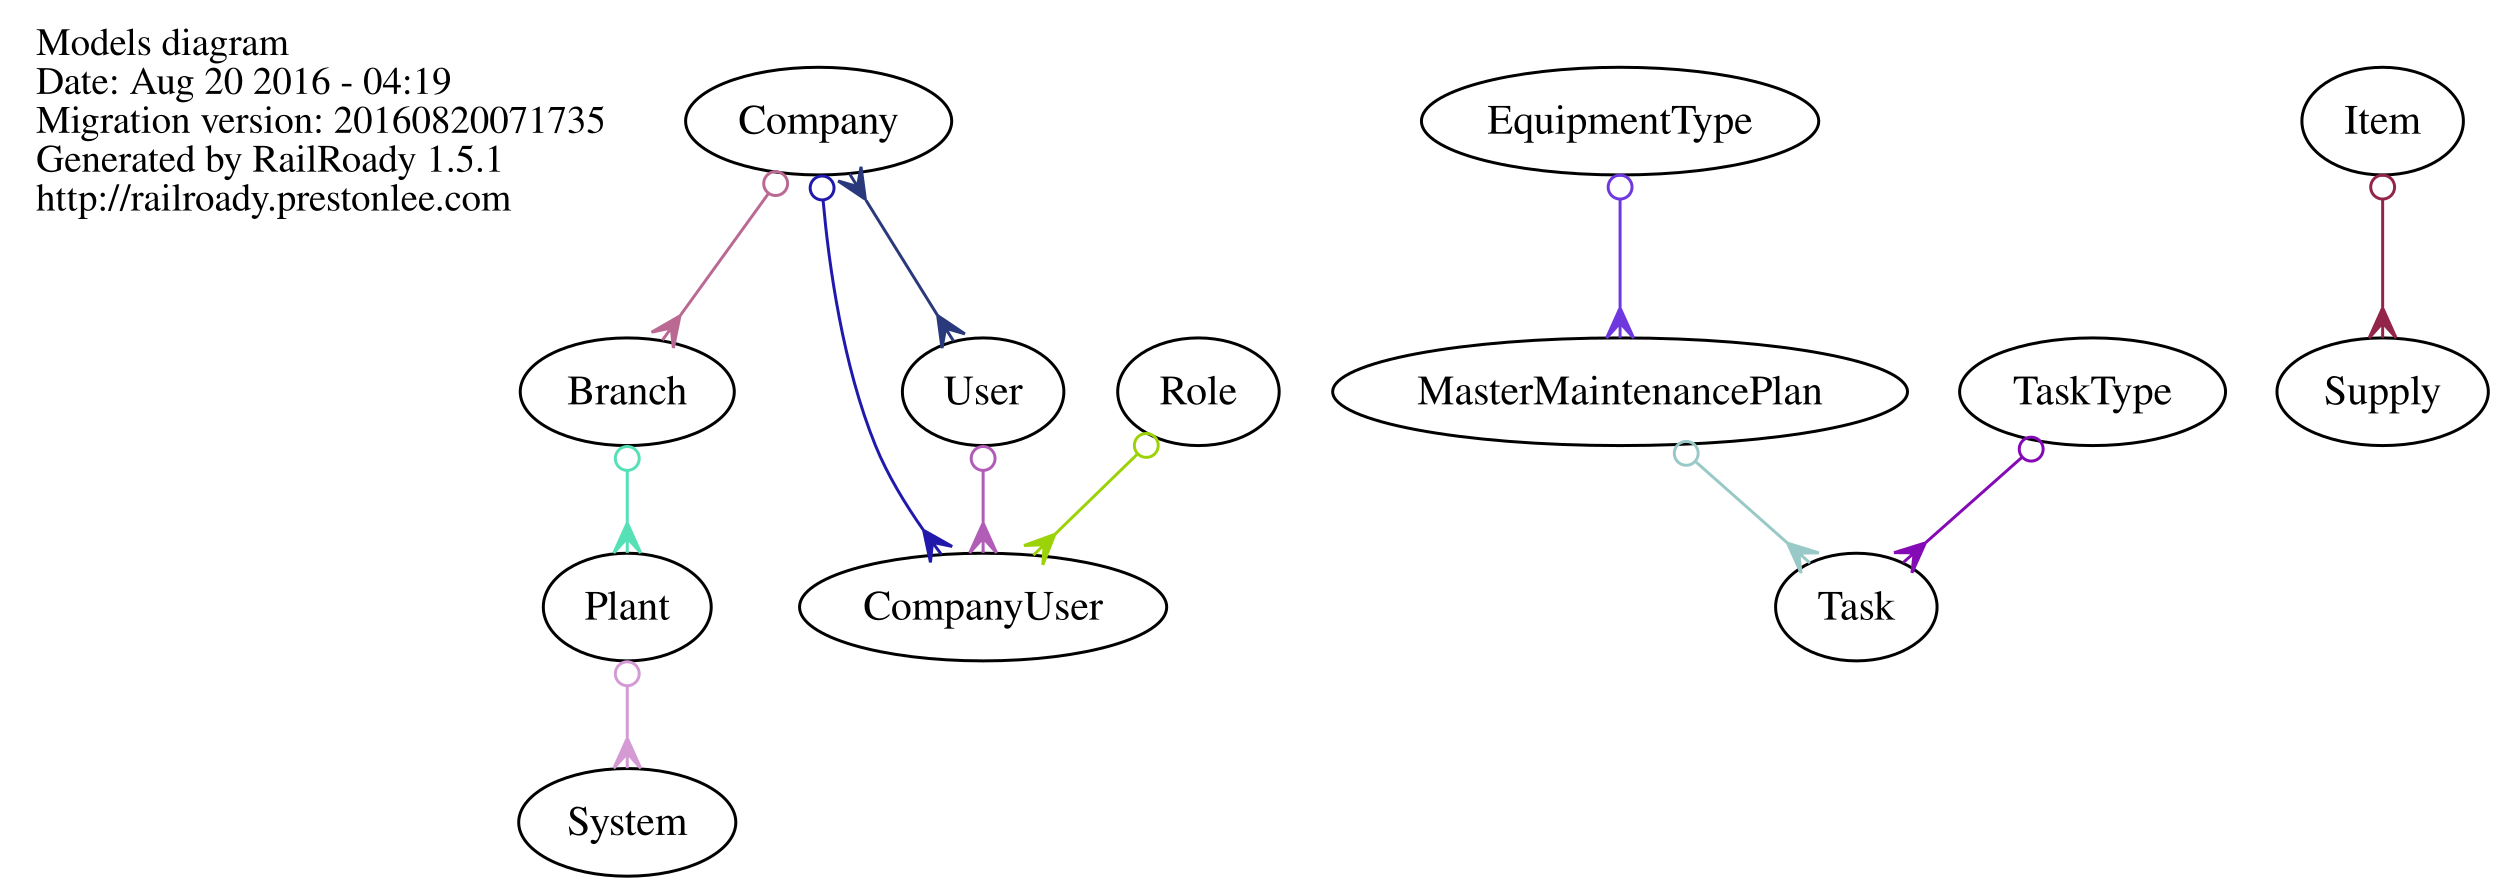
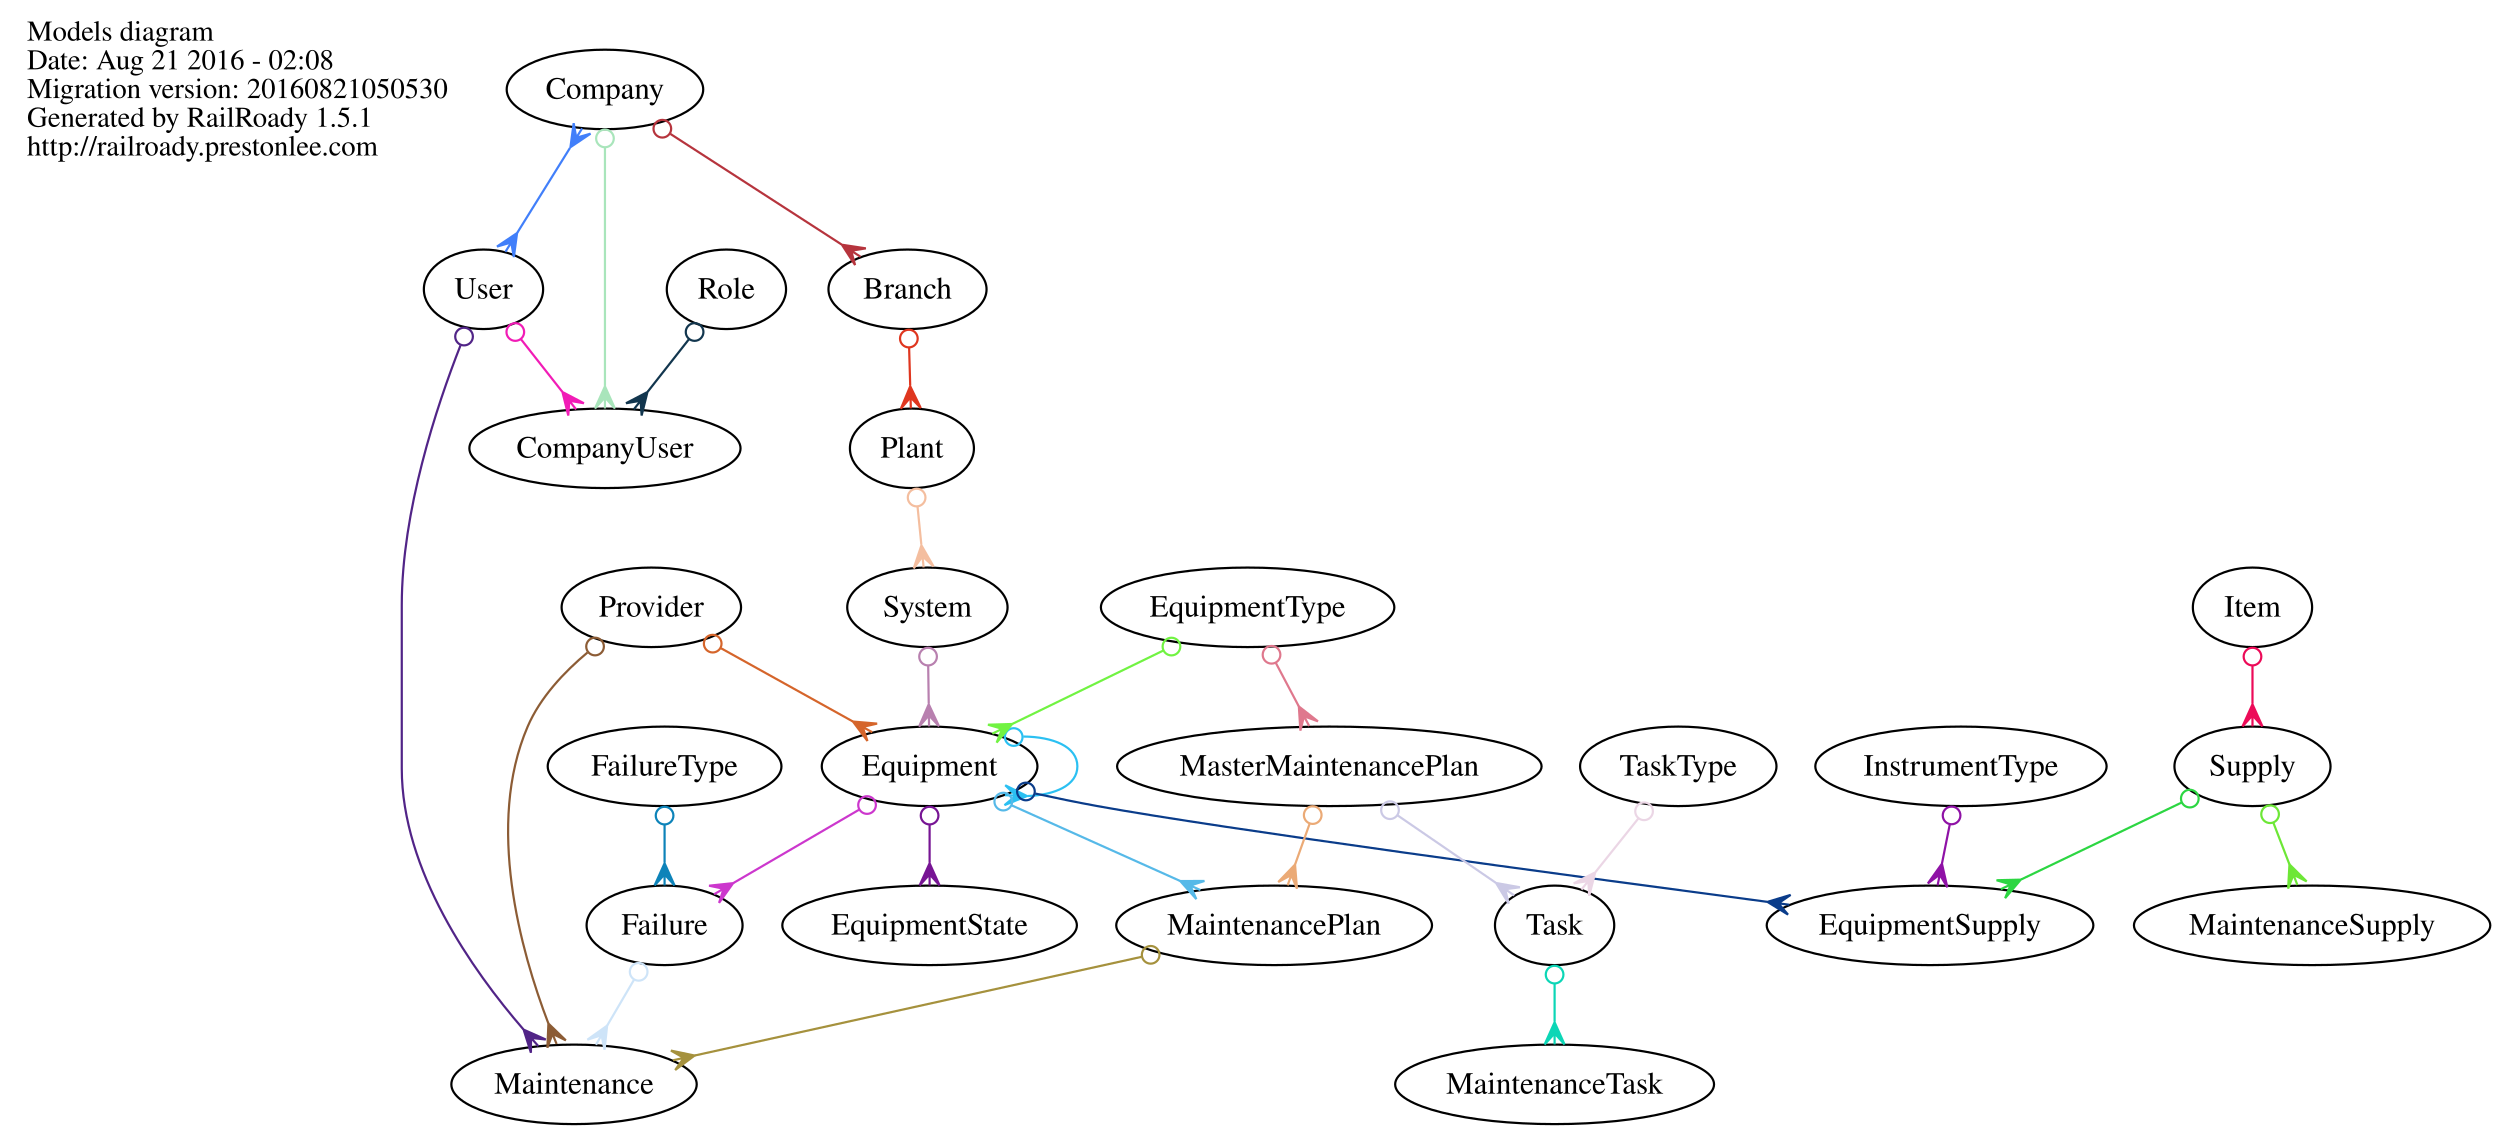
- <svg xmlns="http://www.w3.org/2000/svg" width="836pt" height="297pt" viewBox="0.00 0.00 835.86 297.00">
-   <g id="graph0" class="graph" transform="scale(1 1) rotate(0) translate(4 293)">
-     <polygon fill="none" stroke="none" points="-4,4 -4,-293 831.857,-293 831.857,4 -4,4" />
+ <svg xmlns="http://www.w3.org/2000/svg" width="1132pt" height="513pt" viewBox="0.00 0.00 1131.53 513.00">
+   <g id="graph0" class="graph" transform="scale(1 1) rotate(0) translate(4 509)">
+     <polygon fill="none" stroke="none" points="-4,4 -4,-509 1127.53,-509 1127.53,4 -4,4" />
    <g id="node1" class="node">
-       <text text-anchor="start" x="8" y="-274.6" font-family="Times,serif" font-size="13.00">Models diagram</text>
-       <text text-anchor="start" x="8" y="-261.6" font-family="Times,serif" font-size="13.00">Date: Aug 20 2016 - 04:19</text>
-       <text text-anchor="start" x="8" y="-248.6" font-family="Times,serif" font-size="13.00">Migration version: 20160820071735</text>
-       <text text-anchor="start" x="8" y="-235.6" font-family="Times,serif" font-size="13.00">Generated by RailRoady 1.5.1</text>
-       <text text-anchor="start" x="8" y="-222.6" font-family="Times,serif" font-size="13.00">http://railroady.prestonlee.com</text>
+       <text text-anchor="start" x="8" y="-490.6" font-family="Times,serif" font-size="13.00">Models diagram</text>
+       <text text-anchor="start" x="8" y="-477.6" font-family="Times,serif" font-size="13.00">Date: Aug 21 2016 - 02:08</text>
+       <text text-anchor="start" x="8" y="-464.6" font-family="Times,serif" font-size="13.00">Migration version: 20160821050530</text>
+       <text text-anchor="start" x="8" y="-451.6" font-family="Times,serif" font-size="13.00">Generated by RailRoady 1.5.1</text>
+       <text text-anchor="start" x="8" y="-438.6" font-family="Times,serif" font-size="13.00">http://railroady.prestonlee.com</text>
    </g>
    <g id="node2" class="node">
-       <ellipse fill="none" stroke="black" cx="205.688" cy="-162" rx="35.789" ry="18" />
-       <text text-anchor="middle" x="205.688" y="-157.8" font-family="Times,serif" font-size="14.00">Branch</text>
+       <ellipse fill="none" stroke="black" cx="406.688" cy="-378" rx="35.789" ry="18" />
+       <text text-anchor="middle" x="406.688" y="-373.8" font-family="Times,serif" font-size="14.00">Branch</text>
+     </g>
+     <g id="node17" class="node">
+       <ellipse fill="none" stroke="black" cx="408.688" cy="-306" rx="28.074" ry="18" />
+       <text text-anchor="middle" x="408.688" y="-301.8" font-family="Times,serif" font-size="14.00">Plant</text>
+     </g>
+     <g id="edge1" class="edge">
+       <path fill="none" stroke="#df361f" d="M407.412,-351.64C407.572,-346.063 407.741,-340.132 407.903,-334.476" />
+       <ellipse fill="none" stroke="#df361f" cx="407.296" cy="-355.698" rx="4" ry="4" />
+       <polygon fill="#df361f" stroke="#df361f" points="407.913,-334.1 412.697,-324.233 408.056,-329.102 408.199,-324.104 408.199,-324.104 408.199,-324.104 408.056,-329.102 403.701,-323.976 407.913,-334.1 407.913,-334.1" />
+     </g>
+     <g id="node3" class="node">
+       <ellipse fill="none" stroke="black" cx="269.688" cy="-468.5" rx="44.492" ry="18" />
+       <text text-anchor="middle" x="269.688" y="-464.3" font-family="Times,serif" font-size="14.00">Company</text>
+     </g>
+     <g id="edge4" class="edge">
+       <path fill="none" stroke="#b6343d" d="M299.309,-448.365C322.2,-433.578 353.752,-413.195 376.729,-398.353" />
+       <ellipse fill="none" stroke="#b6343d" cx="295.67" cy="-450.716" rx="4" ry="4" />
+       <polygon fill="#b6343d" stroke="#b6343d" points="376.985,-398.188 387.827,-396.541 381.185,-395.474 385.385,-392.761 385.385,-392.761 385.385,-392.761 381.185,-395.474 382.943,-388.981 376.985,-398.188 376.985,-398.188" />
+     </g>
+     <g id="node4" class="node">
+       <ellipse fill="none" stroke="black" cx="269.688" cy="-306" rx="61.389" ry="18" />
+       <text text-anchor="middle" x="269.688" y="-301.8" font-family="Times,serif" font-size="14.00">CompanyUser</text>
+     </g>
+     <g id="edge2" class="edge">
+       <path fill="none" stroke="#a9e5bb" d="M269.688,-442.079C269.688,-412.675 269.688,-364.455 269.688,-334.284" />
+       <ellipse fill="none" stroke="#a9e5bb" cx="269.688" cy="-446.324" rx="4" ry="4" />
+       <polygon fill="#a9e5bb" stroke="#a9e5bb" points="269.688,-334.053 274.188,-324.053 269.688,-329.053 269.688,-324.053 269.688,-324.053 269.688,-324.053 269.688,-329.053 265.188,-324.053 269.688,-334.053 269.688,-334.053" />
+     </g>
+     <g id="node24" class="node">
+       <ellipse fill="none" stroke="black" cx="214.688" cy="-378" rx="27" ry="18" />
+       <text text-anchor="middle" x="214.688" y="-373.8" font-family="Times,serif" font-size="14.00">User</text>
+     </g>
+     <g id="edge3" class="edge">
+       <path fill="none" stroke="#417ffa" d="M253.817,-441.962C246.31,-429.883 237.386,-415.523 229.957,-403.57" />
+       <polygon fill="#417ffa" stroke="#417ffa" points="254.064,-442.36 255.521,-453.229 256.703,-446.607 259.343,-450.854 259.343,-450.854 259.343,-450.854 256.703,-446.607 263.165,-448.479 254.064,-442.36 254.064,-442.36" />
+       <polygon fill="#417ffa" stroke="#417ffa" points="229.894,-403.469 228.438,-392.6 227.255,-399.222 224.616,-394.975 224.616,-394.975 224.616,-394.975 227.255,-399.222 220.794,-397.351 229.894,-403.469 229.894,-403.469" />
+     </g>
+     <g id="node5" class="node">
+       <ellipse fill="none" stroke="black" cx="416.688" cy="-162" rx="48.827" ry="18" />
+       <text text-anchor="middle" x="416.688" y="-157.8" font-family="Times,serif" font-size="14.00">Equipment</text>
+     </g>
+     <g id="edge5" class="edge">
+       <path fill="none" stroke="#2bc0f2" d="M459.087,-175.497C472.756,-175.374 483.601,-170.875 483.601,-162 483.601,-153.539 473.746,-149.056 460.983,-148.548" />
+       <ellipse fill="none" stroke="#2bc0f2" cx="454.767" cy="-175.272" rx="4" ry="4" />
+       <polygon fill="#2bc0f2" stroke="#2bc0f2" points="460.765,-148.557 450.602,-144.439 455.769,-148.746 450.772,-148.936 450.772,-148.936 450.772,-148.936 455.769,-148.746 450.943,-153.433 460.765,-148.557 460.765,-148.557" />
+     </g>
+     <g id="node6" class="node">
+       <ellipse fill="none" stroke="black" cx="416.688" cy="-90" rx="66.692" ry="18" />
+       <text text-anchor="middle" x="416.688" y="-85.8" font-family="Times,serif" font-size="14.00">EquipmentState</text>
+     </g>
+     <g id="edge7" class="edge">
+       <path fill="none" stroke="#771594" d="M416.688,-135.64C416.688,-130.063 416.688,-124.132 416.688,-118.476" />
+       <ellipse fill="none" stroke="#771594" cx="416.688" cy="-139.697" rx="4" ry="4" />
+       <polygon fill="#771594" stroke="#771594" points="416.688,-118.104 421.188,-108.104 416.688,-113.104 416.688,-108.104 416.688,-108.104 416.688,-108.104 416.688,-113.104 412.188,-108.104 416.688,-118.104 416.688,-118.104" />
+     </g>
+     <g id="node7" class="node">
+       <ellipse fill="none" stroke="black" cx="869.688" cy="-90" rx="73.952" ry="18" />
+       <text text-anchor="middle" x="869.688" y="-85.8" font-family="Times,serif" font-size="14.00">EquipmentSupply</text>
+     </g>
+     <g id="edge6" class="edge">
+       <path fill="none" stroke="#0a3c8a" d="M464.474,-149.696C473.804,-147.664 483.531,-145.665 492.688,-144 549.256,-133.714 703.057,-112.93 795.805,-100.668" />
+       <ellipse fill="none" stroke="#0a3c8a" cx="460.308" cy="-150.619" rx="4" ry="4" />
+       <polygon fill="#0a3c8a" stroke="#0a3c8a" points="796.056,-100.635 806.559,-103.787 801.013,-99.981 805.97,-99.326 805.97,-99.326 805.97,-99.326 801.013,-99.981 805.381,-94.865 796.056,-100.635 796.056,-100.635" />
+     </g>
+     <g id="node9" class="node">
+       <ellipse fill="none" stroke="black" cx="296.688" cy="-90" rx="35.313" ry="18" />
+       <text text-anchor="middle" x="296.688" y="-85.8" font-family="Times,serif" font-size="14.00">Failure</text>
+     </g>
+     <g id="edge8" class="edge">
+       <path fill="none" stroke="#cc37cd" d="M384.761,-142.376C367.126,-132.089 345.314,-119.365 327.808,-109.154" />
+       <ellipse fill="none" stroke="#cc37cd" cx="388.369" cy="-144.48" rx="4" ry="4" />
+       <polygon fill="#cc37cd" stroke="#cc37cd" points="327.729,-109.108 321.359,-100.182 323.411,-106.588 319.092,-104.069 319.092,-104.069 319.092,-104.069 323.411,-106.588 316.824,-107.956 327.729,-109.108 327.729,-109.108" />
+     </g>
+     <g id="node13" class="node">
+       <ellipse fill="none" stroke="black" cx="572.688" cy="-90" rx="71.495" ry="18" />
+       <text text-anchor="middle" x="572.688" y="-85.8" font-family="Times,serif" font-size="14.00">MaintenancePlan</text>
+     </g>
+     <g id="edge9" class="edge">
+       <path fill="none" stroke="#56b9e8" d="M453.826,-144.335C476.756,-134.046 506.25,-120.812 530.122,-110.1" />
+       <ellipse fill="none" stroke="#56b9e8" cx="450.047" cy="-146.031" rx="4" ry="4" />
+       <polygon fill="#56b9e8" stroke="#56b9e8" points="530.179,-110.074 541.145,-110.086 534.741,-108.028 539.303,-105.981 539.303,-105.981 539.303,-105.981 534.741,-108.028 537.46,-101.875 530.179,-110.074 530.179,-110.074" />
    </g>
    <g id="node8" class="node">
-       <ellipse fill="none" stroke="black" cx="205.688" cy="-90" rx="28.074" ry="18" />
-       <text text-anchor="middle" x="205.688" y="-85.8" font-family="Times,serif" font-size="14.00">Plant</text>
-     </g>
-     <g id="edge1" class="edge">
-       <path fill="none" stroke="#55e0b6" d="M205.688,-135.64C205.688,-130.063 205.688,-124.132 205.688,-118.476" />
-       <ellipse fill="none" stroke="#55e0b6" cx="205.688" cy="-139.697" rx="4" ry="4" />
-       <polygon fill="#55e0b6" stroke="#55e0b6" points="205.688,-118.104 210.188,-108.104 205.688,-113.104 205.688,-108.104 205.688,-108.104 205.688,-108.104 205.688,-113.104 201.188,-108.104 205.688,-118.104 205.688,-118.104" />
-     </g>
-     <g id="node3" class="node">
-       <ellipse fill="none" stroke="black" cx="269.688" cy="-252.5" rx="44.492" ry="18" />
-       <text text-anchor="middle" x="269.688" y="-248.3" font-family="Times,serif" font-size="14.00">Company</text>
-     </g>
-     <g id="edge4" class="edge">
-       <path fill="none" stroke="#ba6a92" d="M252.785,-228.127C243.741,-215.621 232.61,-200.229 223.441,-187.549" />
-       <ellipse fill="none" stroke="#ba6a92" cx="255.306" cy="-231.613" rx="4" ry="4" />
-       <polygon fill="#ba6a92" stroke="#ba6a92" points="223.315,-187.376 221.102,-176.636 220.385,-183.324 217.455,-179.273 217.455,-179.273 217.455,-179.273 220.385,-183.324 213.809,-181.91 223.315,-187.376 223.315,-187.376" />
-     </g>
-     <g id="node4" class="node">
-       <ellipse fill="none" stroke="black" cx="324.688" cy="-90" rx="61.389" ry="18" />
-       <text text-anchor="middle" x="324.688" y="-85.8" font-family="Times,serif" font-size="14.00">CompanyUser</text>
-     </g>
-     <g id="edge2" class="edge">
-       <path fill="none" stroke="#2019ab" d="M271.16,-226.132C273.15,-203.807 277.811,-170.781 288.688,-144 292.664,-134.21 298.647,-124.387 304.599,-115.904" />
-       <ellipse fill="none" stroke="#2019ab" cx="270.839" cy="-230.141" rx="4" ry="4" />
-       <polygon fill="#2019ab" stroke="#2019ab" points="304.779,-115.66 314.33,-110.274 307.742,-111.633 310.706,-107.607 310.706,-107.607 310.706,-107.607 307.742,-111.633 307.082,-104.939 304.779,-115.66 304.779,-115.66" />
+       <ellipse fill="none" stroke="black" cx="560.688" cy="-234" rx="66.433" ry="18" />
+       <text text-anchor="middle" x="560.688" y="-229.8" font-family="Times,serif" font-size="14.00">EquipmentType</text>
+     </g>
+     <g id="edge11" class="edge">
+       <path fill="none" stroke="#71f342" d="M522.483,-214.428C501.403,-204.181 475.324,-191.504 454.334,-181.3" />
+       <ellipse fill="none" stroke="#71f342" cx="526.199" cy="-216.234" rx="4" ry="4" />
+       <polygon fill="#71f342" stroke="#71f342" points="454.077,-181.176 447.051,-172.756 449.581,-178.99 445.084,-176.804 445.084,-176.804 445.084,-176.804 449.581,-178.99 443.116,-180.851 454.077,-181.176 454.077,-181.176" />
+     </g>
+     <g id="node16" class="node">
+       <ellipse fill="none" stroke="black" cx="597.688" cy="-162" rx="96.109" ry="18" />
+       <text text-anchor="middle" x="597.688" y="-157.8" font-family="Times,serif" font-size="14.00">MasterMaintenancePlan</text>
+     </g>
+     <g id="edge10" class="edge">
+       <path fill="none" stroke="#df788d" d="M573.465,-208.827C576.801,-202.515 580.413,-195.681 583.804,-189.266" />
+       <ellipse fill="none" stroke="#df788d" cx="571.514" cy="-212.519" rx="4" ry="4" />
+       <polygon fill="#df788d" stroke="#df788d" points="583.883,-189.116 592.535,-182.378 586.22,-184.696 588.557,-180.275 588.557,-180.275 588.557,-180.275 586.22,-184.696 584.578,-178.172 583.883,-189.116 583.883,-189.116" />
+     </g>
+     <g id="node25" class="node">
+       <ellipse fill="none" stroke="black" cx="255.688" cy="-18" rx="55.551" ry="18" />
+       <text text-anchor="middle" x="255.688" y="-13.8" font-family="Times,serif" font-size="14.00">Maintenance</text>
+     </g>
+     <g id="edge12" class="edge">
+       <path fill="none" stroke="#cee4f8" d="M282.833,-65.346C278.952,-58.719 274.713,-51.483 270.764,-44.74" />
+       <ellipse fill="none" stroke="#cee4f8" cx="284.95" cy="-68.959" rx="4" ry="4" />
+       <polygon fill="#cee4f8" stroke="#cee4f8" points="270.673,-44.585 269.502,-33.682 268.146,-40.271 265.619,-35.956 265.619,-35.956 265.619,-35.956 268.146,-40.271 261.736,-38.23 270.673,-44.585 270.673,-44.585" />
+     </g>
+     <g id="node10" class="node">
+       <ellipse fill="none" stroke="black" cx="296.688" cy="-162" rx="52.919" ry="18" />
+       <text text-anchor="middle" x="296.688" y="-157.8" font-family="Times,serif" font-size="14.00">FailureType</text>
+     </g>
+     <g id="edge13" class="edge">
+       <path fill="none" stroke="#0d83b9" d="M296.688,-135.64C296.688,-130.063 296.688,-124.132 296.688,-118.476" />
+       <ellipse fill="none" stroke="#0d83b9" cx="296.688" cy="-139.697" rx="4" ry="4" />
+       <polygon fill="#0d83b9" stroke="#0d83b9" points="296.688,-118.104 301.188,-108.104 296.688,-113.104 296.688,-108.104 296.688,-108.104 296.688,-108.104 296.688,-113.104 292.188,-108.104 296.688,-118.104 296.688,-118.104" />
+     </g>
+     <g id="node11" class="node">
+       <ellipse fill="none" stroke="black" cx="883.688" cy="-162" rx="65.949" ry="18" />
+       <text text-anchor="middle" x="883.688" y="-157.8" font-family="Times,serif" font-size="14.00">InstrumentType</text>
+     </g>
+     <g id="edge14" class="edge">
+       <path fill="none" stroke="#8f12a6" d="M878.616,-135.64C877.472,-129.92 876.253,-123.828 875.096,-118.042" />
+       <ellipse fill="none" stroke="#8f12a6" cx="879.443" cy="-139.774" rx="4" ry="4" />
+       <polygon fill="#8f12a6" stroke="#8f12a6" points="875.07,-117.91 877.521,-107.222 874.089,-113.007 873.109,-108.104 873.109,-108.104 873.109,-108.104 874.089,-113.007 868.696,-108.987 875.07,-117.91 875.07,-117.91" />
+     </g>
+     <g id="node12" class="node">
+       <ellipse fill="none" stroke="black" cx="1015.69" cy="-234" rx="27" ry="18" />
+       <text text-anchor="middle" x="1015.69" y="-229.8" font-family="Times,serif" font-size="14.00">Item</text>
+     </g>
+     <g id="node20" class="node">
+       <ellipse fill="none" stroke="black" cx="1015.69" cy="-162" rx="35.339" ry="18" />
+       <text text-anchor="middle" x="1015.69" y="-157.8" font-family="Times,serif" font-size="14.00">Supply</text>
+     </g>
+     <g id="edge15" class="edge">
+       <path fill="none" stroke="#ec0b58" d="M1015.69,-207.64C1015.69,-202.063 1015.69,-196.132 1015.69,-190.476" />
+       <ellipse fill="none" stroke="#ec0b58" cx="1015.69" cy="-211.697" rx="4" ry="4" />
+       <polygon fill="#ec0b58" stroke="#ec0b58" points="1015.69,-190.104 1020.19,-180.104 1015.69,-185.104 1015.69,-180.104 1015.69,-180.104 1015.69,-180.104 1015.69,-185.104 1011.19,-180.104 1015.69,-190.104 1015.69,-190.104" />
+     </g>
+     <g id="edge16" class="edge">
+       <path fill="none" stroke="#a5913d" d="M512.582,-75.727C454.306,-62.859 366.67,-43.507 310.323,-31.064" />
+       <ellipse fill="none" stroke="#a5913d" cx="516.791" cy="-76.657" rx="4" ry="4" />
+       <polygon fill="#a5913d" stroke="#a5913d" points="310.29,-31.057 301.495,-24.507 305.407,-29.979 300.525,-28.901 300.525,-28.901 300.525,-28.901 305.407,-29.979 299.554,-33.295 310.29,-31.057 310.29,-31.057" />
    </g>
    <g id="node14" class="node">
-       <ellipse fill="none" stroke="black" cx="324.688" cy="-162" rx="27" ry="18" />
-       <text text-anchor="middle" x="324.688" y="-157.8" font-family="Times,serif" font-size="14.00">User</text>
-     </g>
-     <g id="edge3" class="edge">
-       <path fill="none" stroke="#2a397b" d="M285.559,-225.962C293.065,-213.883 301.99,-199.523 309.418,-187.57" />
-       <polygon fill="#2a397b" stroke="#2a397b" points="285.311,-226.36 276.211,-232.479 282.672,-230.607 280.033,-234.854 280.033,-234.854 280.033,-234.854 282.672,-230.607 283.855,-237.229 285.311,-226.36 285.311,-226.36" />
-       <polygon fill="#2a397b" stroke="#2a397b" points="309.481,-187.469 318.582,-181.351 312.12,-183.222 314.76,-178.975 314.76,-178.975 314.76,-178.975 312.12,-183.222 310.937,-176.6 309.481,-187.469 309.481,-187.469" />
-     </g>
-     <g id="node5" class="node">
-       <ellipse fill="none" stroke="black" cx="537.688" cy="-252.5" rx="66.433" ry="18" />
-       <text text-anchor="middle" x="537.688" y="-248.3" font-family="Times,serif" font-size="14.00">EquipmentType</text>
-     </g>
-     <g id="node7" class="node">
-       <ellipse fill="none" stroke="black" cx="537.688" cy="-162" rx="96.109" ry="18" />
-       <text text-anchor="middle" x="537.688" y="-157.8" font-family="Times,serif" font-size="14.00">MasterMaintenancePlan</text>
-     </g>
-     <g id="edge5" class="edge">
-       <path fill="none" stroke="#6f38df" d="M537.688,-226.189C537.688,-214.971 537.688,-201.752 537.688,-190.311" />
-       <ellipse fill="none" stroke="#6f38df" cx="537.688" cy="-230.436" rx="4" ry="4" />
-       <polygon fill="#6f38df" stroke="#6f38df" points="537.688,-190.011 542.188,-180.011 537.688,-185.011 537.688,-180.011 537.688,-180.011 537.688,-180.011 537.688,-185.011 533.188,-180.011 537.688,-190.011 537.688,-190.011" />
-     </g>
-     <g id="node6" class="node">
-       <ellipse fill="none" stroke="black" cx="792.688" cy="-252.5" rx="27" ry="18" />
-       <text text-anchor="middle" x="792.688" y="-248.3" font-family="Times,serif" font-size="14.00">Item</text>
-     </g>
-     <g id="node10" class="node">
-       <ellipse fill="none" stroke="black" cx="792.688" cy="-162" rx="35.339" ry="18" />
-       <text text-anchor="middle" x="792.688" y="-157.8" font-family="Times,serif" font-size="14.00">Supply</text>
-     </g>
-     <g id="edge6" class="edge">
-       <path fill="none" stroke="#93244a" d="M792.688,-226.189C792.688,-214.971 792.688,-201.752 792.688,-190.311" />
-       <ellipse fill="none" stroke="#93244a" cx="792.688" cy="-230.436" rx="4" ry="4" />
-       <polygon fill="#93244a" stroke="#93244a" points="792.688,-190.011 797.188,-180.011 792.688,-185.011 792.688,-180.011 792.688,-180.011 792.688,-180.011 792.688,-185.011 788.188,-180.011 792.688,-190.011 792.688,-190.011" />
-     </g>
-     <g id="node12" class="node">
-       <ellipse fill="none" stroke="black" cx="616.688" cy="-90" rx="27" ry="18" />
-       <text text-anchor="middle" x="616.688" y="-85.8" font-family="Times,serif" font-size="14.00">Task</text>
-     </g>
-     <g id="edge7" class="edge">
-       <path fill="none" stroke="#99c9c6" d="M563.133,-138.454C572.92,-129.781 584.032,-119.936 593.586,-111.47" />
-       <ellipse fill="none" stroke="#99c9c6" cx="559.805" cy="-141.402" rx="4" ry="4" />
-       <polygon fill="#99c9c6" stroke="#99c9c6" points="593.698,-111.37 604.167,-108.106 597.441,-108.054 601.183,-104.738 601.183,-104.738 601.183,-104.738 597.441,-108.054 598.199,-101.37 593.698,-111.37 593.698,-111.37" />
-     </g>
-     <g id="node11" class="node">
-       <ellipse fill="none" stroke="black" cx="205.688" cy="-18" rx="36.299" ry="18" />
-       <text text-anchor="middle" x="205.688" y="-13.8" font-family="Times,serif" font-size="14.00">System</text>
-     </g>
-     <g id="edge8" class="edge">
-       <path fill="none" stroke="#d49ad3" d="M205.688,-63.64C205.688,-58.063 205.688,-52.132 205.688,-46.476" />
-       <ellipse fill="none" stroke="#d49ad3" cx="205.688" cy="-67.697" rx="4" ry="4" />
-       <polygon fill="#d49ad3" stroke="#d49ad3" points="205.688,-46.104 210.188,-36.104 205.688,-41.104 205.688,-36.104 205.688,-36.104 205.688,-36.104 205.688,-41.104 201.188,-36.104 205.688,-46.104 205.688,-46.104" />
-     </g>
-     <g id="node9" class="node">
-       <ellipse fill="none" stroke="black" cx="396.688" cy="-162" rx="27" ry="18" />
-       <text text-anchor="middle" x="396.688" y="-157.8" font-family="Times,serif" font-size="14.00">Role</text>
-     </g>
-     <g id="edge9" class="edge">
-       <path fill="none" stroke="#9cd308" d="M376.292,-141.171C367.704,-132.821 357.646,-123.043 348.703,-114.348" />
-       <ellipse fill="none" stroke="#9cd308" cx="379.249" cy="-144.046" rx="4" ry="4" />
-       <polygon fill="#9cd308" stroke="#9cd308" points="348.679,-114.325 344.646,-104.127 345.094,-110.839 341.509,-107.354 341.509,-107.354 341.509,-107.354 345.094,-110.839 338.372,-110.58 348.679,-114.325 348.679,-114.325" />
-     </g>
-     <g id="node13" class="node">
-       <ellipse fill="none" stroke="black" cx="695.688" cy="-162" rx="44.467" ry="18" />
-       <text text-anchor="middle" x="695.688" y="-157.8" font-family="Times,serif" font-size="14.00">TaskType</text>
-     </g>
-     <g id="edge10" class="edge">
-       <path fill="none" stroke="#840ab6" d="M672.086,-140.087C661.933,-131.091 650.098,-120.604 639.98,-111.639" />
-       <ellipse fill="none" stroke="#840ab6" cx="675.161" cy="-142.812" rx="4" ry="4" />
-       <polygon fill="#840ab6" stroke="#840ab6" points="639.783,-111.464 635.283,-101.464 636.041,-108.148 632.299,-104.832 632.299,-104.832 632.299,-104.832 636.041,-108.148 629.314,-108.2 639.783,-111.464 639.783,-111.464" />
-     </g>
-     <g id="edge11" class="edge">
-       <path fill="none" stroke="#b15db7" d="M324.688,-135.64C324.688,-130.063 324.688,-124.132 324.688,-118.476" />
-       <ellipse fill="none" stroke="#b15db7" cx="324.688" cy="-139.697" rx="4" ry="4" />
-       <polygon fill="#b15db7" stroke="#b15db7" points="324.688,-118.104 329.188,-108.104 324.688,-113.104 324.688,-108.104 324.688,-108.104 324.688,-108.104 324.688,-113.104 320.188,-108.104 324.688,-118.104 324.688,-118.104" />
+       <ellipse fill="none" stroke="black" cx="1042.69" cy="-90" rx="80.675" ry="18" />
+       <text text-anchor="middle" x="1042.69" y="-85.8" font-family="Times,serif" font-size="14.00">MaintenanceSupply</text>
+     </g>
+     <g id="node15" class="node">
+       <ellipse fill="none" stroke="black" cx="699.688" cy="-18" rx="72.196" ry="18" />
+       <text text-anchor="middle" x="699.688" y="-13.8" font-family="Times,serif" font-size="14.00">MaintenanceTask</text>
+     </g>
+     <g id="edge18" class="edge">
+       <path fill="none" stroke="#ebaa76" d="M588.73,-135.92C586.62,-130.01 584.362,-123.689 582.227,-117.71" />
+       <ellipse fill="none" stroke="#ebaa76" cx="590.163" cy="-139.93" rx="4" ry="4" />
+       <polygon fill="#ebaa76" stroke="#ebaa76" points="582.16,-117.522 583.034,-106.591 580.478,-112.813 578.796,-108.104 578.796,-108.104 578.796,-108.104 580.478,-112.813 574.559,-109.618 582.16,-117.522 582.16,-117.522" />
+     </g>
+     <g id="node22" class="node">
+       <ellipse fill="none" stroke="black" cx="699.688" cy="-90" rx="27" ry="18" />
+       <text text-anchor="middle" x="699.688" y="-85.8" font-family="Times,serif" font-size="14.00">Task</text>
+     </g>
+     <g id="edge17" class="edge">
+       <path fill="none" stroke="#cbc9e5" d="M628.522,-139.839C642.692,-130.114 659.339,-118.69 672.968,-109.337" />
+       <ellipse fill="none" stroke="#cbc9e5" cx="625.158" cy="-142.148" rx="4" ry="4" />
+       <polygon fill="#cbc9e5" stroke="#cbc9e5" points="673.187,-109.187 683.978,-107.239 677.309,-106.358 681.432,-103.528 681.432,-103.528 681.432,-103.528 677.309,-106.358 678.886,-99.818 673.187,-109.187 673.187,-109.187" />
+     </g>
+     <g id="node21" class="node">
+       <ellipse fill="none" stroke="black" cx="415.688" cy="-234" rx="36.299" ry="18" />
+       <text text-anchor="middle" x="415.688" y="-229.8" font-family="Times,serif" font-size="14.00">System</text>
+     </g>
+     <g id="edge19" class="edge">
+       <path fill="none" stroke="#f4be9f" d="M411.224,-279.64C411.781,-274.063 412.375,-268.132 412.94,-262.476" />
+       <ellipse fill="none" stroke="#f4be9f" cx="410.816" cy="-283.716" rx="4" ry="4" />
+       <polygon fill="#f4be9f" stroke="#f4be9f" points="412.982,-262.055 418.455,-252.552 413.48,-257.08 413.977,-252.104 413.977,-252.104 413.977,-252.104 413.48,-257.08 409.5,-251.657 412.982,-262.055 412.982,-262.055" />
+     </g>
+     <g id="node18" class="node">
+       <ellipse fill="none" stroke="black" cx="290.688" cy="-234" rx="40.625" ry="18" />
+       <text text-anchor="middle" x="290.688" y="-229.8" font-family="Times,serif" font-size="14.00">Provider</text>
+     </g>
+     <g id="edge20" class="edge">
+       <path fill="none" stroke="#d5652b" d="M322.172,-215.509C340.345,-205.413 363.23,-192.699 381.929,-182.31" />
+       <ellipse fill="none" stroke="#d5652b" cx="318.478" cy="-217.561" rx="4" ry="4" />
+       <polygon fill="#d5652b" stroke="#d5652b" points="381.992,-182.276 392.919,-181.353 386.362,-179.847 390.733,-177.419 390.733,-177.419 390.733,-177.419 386.362,-179.847 388.548,-173.485 381.992,-182.276 381.992,-182.276" />
+     </g>
+     <g id="edge21" class="edge">
+       <path fill="none" stroke="#8c5c35" d="M261.808,-213.57C251.194,-204.714 240.385,-193.237 234.688,-180 215.599,-135.653 231.455,-78.576 244.039,-45.656" />
+       <ellipse fill="none" stroke="#8c5c35" cx="265.206" cy="-216.257" rx="4" ry="4" />
+       <polygon fill="#8c5c35" stroke="#8c5c35" points="244.085,-45.541 251.976,-37.926 245.941,-40.898 247.797,-36.256 247.797,-36.256 247.797,-36.256 245.941,-40.898 243.619,-34.585 244.085,-45.541 244.085,-45.541" />
+     </g>
+     <g id="node19" class="node">
+       <ellipse fill="none" stroke="black" cx="324.688" cy="-378" rx="27" ry="18" />
+       <text text-anchor="middle" x="324.688" y="-373.8" font-family="Times,serif" font-size="14.00">Role</text>
+     </g>
+     <g id="edge22" class="edge">
+       <path fill="none" stroke="#12364e" d="M307.71,-355.392C301.807,-347.879 295.142,-339.396 289.06,-331.655" />
+       <ellipse fill="none" stroke="#12364e" cx="310.282" cy="-358.666" rx="4" ry="4" />
+       <polygon fill="#12364e" stroke="#12364e" points="288.931,-331.491 286.291,-320.848 285.842,-327.559 282.752,-323.628 282.752,-323.628 282.752,-323.628 285.842,-327.559 279.214,-326.408 288.931,-331.491 288.931,-331.491" />
+     </g>
+     <g id="edge23" class="edge">
+       <path fill="none" stroke="#2cd642" d="M983.683,-145.655C962.311,-135.408 934.003,-121.836 910.943,-110.78" />
+       <ellipse fill="none" stroke="#2cd642" cx="987.314" cy="-147.396" rx="4" ry="4" />
+       <polygon fill="#2cd642" stroke="#2cd642" points="910.759,-110.692 903.688,-102.311 906.251,-108.53 901.742,-106.369 901.742,-106.369 901.742,-106.369 906.251,-108.53 899.797,-110.426 910.759,-110.692 910.759,-110.692" />
+     </g>
+     <g id="edge24" class="edge">
+       <path fill="none" stroke="#6de736" d="M1025.12,-136.548C1027.48,-130.428 1030.02,-123.835 1032.42,-117.616" />
+       <ellipse fill="none" stroke="#6de736" cx="1023.66" cy="-140.323" rx="4" ry="4" />
+       <polygon fill="#6de736" stroke="#6de736" points="1032.43,-117.605 1040.22,-109.895 1034.23,-112.94 1036.02,-108.275 1036.02,-108.275 1036.02,-108.275 1034.23,-112.94 1031.83,-106.656 1032.43,-117.605 1032.43,-117.605" />
+     </g>
+     <g id="edge25" class="edge">
+       <path fill="none" stroke="#b880af" d="M416.05,-207.64C416.13,-202.063 416.214,-196.132 416.295,-190.476" />
+       <ellipse fill="none" stroke="#b880af" cx="415.992" cy="-211.697" rx="4" ry="4" />
+       <polygon fill="#b880af" stroke="#b880af" points="416.3,-190.103 420.943,-180.169 416.372,-185.104 416.443,-180.104 416.443,-180.104 416.443,-180.104 416.372,-185.104 411.944,-180.04 416.3,-190.103 416.3,-190.103" />
+     </g>
+     <g id="edge26" class="edge">
+       <path fill="none" stroke="#0cd6b6" d="M699.688,-63.64C699.688,-58.063 699.688,-52.132 699.688,-46.476" />
+       <ellipse fill="none" stroke="#0cd6b6" cx="699.688" cy="-67.697" rx="4" ry="4" />
+       <polygon fill="#0cd6b6" stroke="#0cd6b6" points="699.688,-46.104 704.188,-36.104 699.688,-41.104 699.688,-36.104 699.688,-36.104 699.688,-36.104 699.688,-41.104 695.188,-36.104 699.688,-46.104 699.688,-46.104" />
+     </g>
+     <g id="node23" class="node">
+       <ellipse fill="none" stroke="black" cx="755.688" cy="-162" rx="44.467" ry="18" />
+       <text text-anchor="middle" x="755.688" y="-157.8" font-family="Times,serif" font-size="14.00">TaskType</text>
+     </g>
+     <g id="edge27" class="edge">
+       <path fill="none" stroke="#ebd6e5" d="M737.656,-138.46C731.457,-130.711 724.508,-122.025 718.266,-114.222" />
+       <ellipse fill="none" stroke="#ebd6e5" cx="740.201" cy="-141.641" rx="4" ry="4" />
+       <polygon fill="#ebd6e5" stroke="#ebd6e5" points="718.086,-113.998 715.353,-103.378 714.962,-110.093 711.839,-106.189 711.839,-106.189 711.839,-106.189 714.962,-110.093 708.325,-109 718.086,-113.998 718.086,-113.998" />
+     </g>
+     <g id="edge28" class="edge">
+       <path fill="none" stroke="#f11cb6" d="M231.665,-355.392C237.568,-347.879 244.233,-339.396 250.316,-331.655" />
+       <ellipse fill="none" stroke="#f11cb6" cx="229.093" cy="-358.666" rx="4" ry="4" />
+       <polygon fill="#f11cb6" stroke="#f11cb6" points="250.445,-331.491 260.161,-326.408 253.534,-327.559 256.623,-323.628 256.623,-323.628 256.623,-323.628 253.534,-327.559 253.085,-320.848 250.445,-331.491 250.445,-331.491" />
+     </g>
+     <g id="edge29" class="edge">
+       <path fill="none" stroke="#512487" d="M204.294,-352.65C193.35,-324.759 177.688,-277.432 177.688,-235 177.688,-235 177.688,-235 177.688,-161 177.688,-114.863 209.711,-69.551 232.72,-42.949" />
+       <ellipse fill="none" stroke="#512487" cx="205.885" cy="-356.607" rx="4" ry="4" />
+       <polygon fill="#512487" stroke="#512487" points="232.872,-42.779 242.885,-38.308 236.199,-39.046 239.526,-35.313 239.526,-35.313 239.526,-35.313 236.199,-39.046 236.167,-32.319 232.872,-42.779 232.872,-42.779" />
    </g>
  </g>
</svg>
